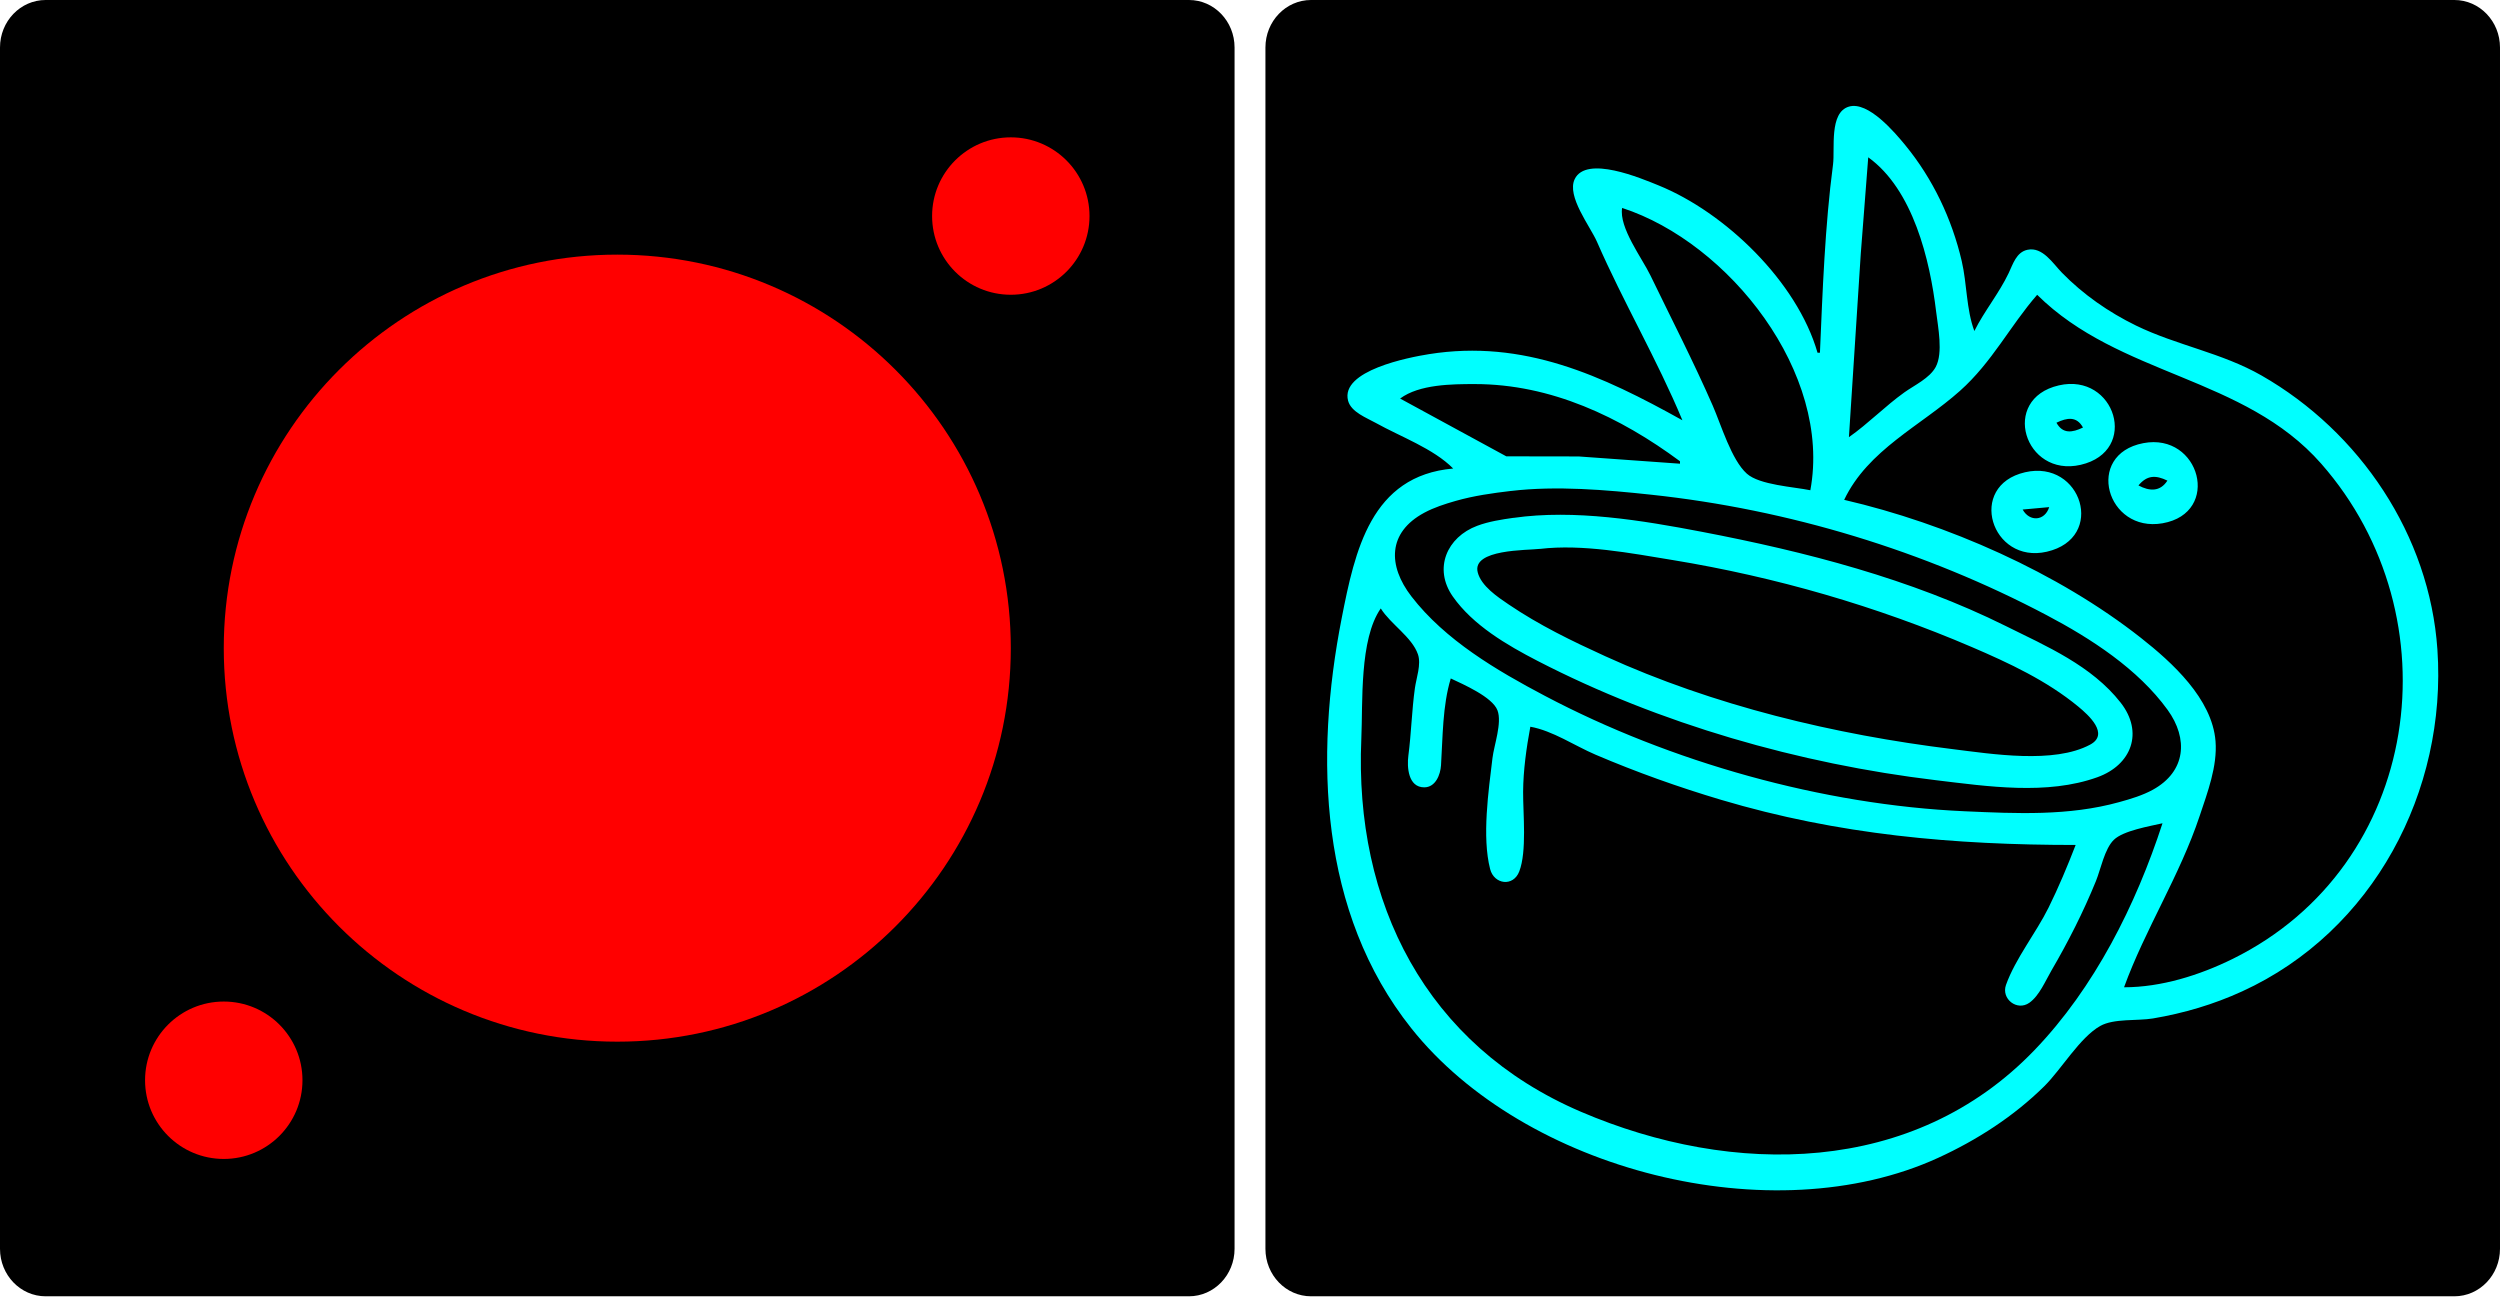
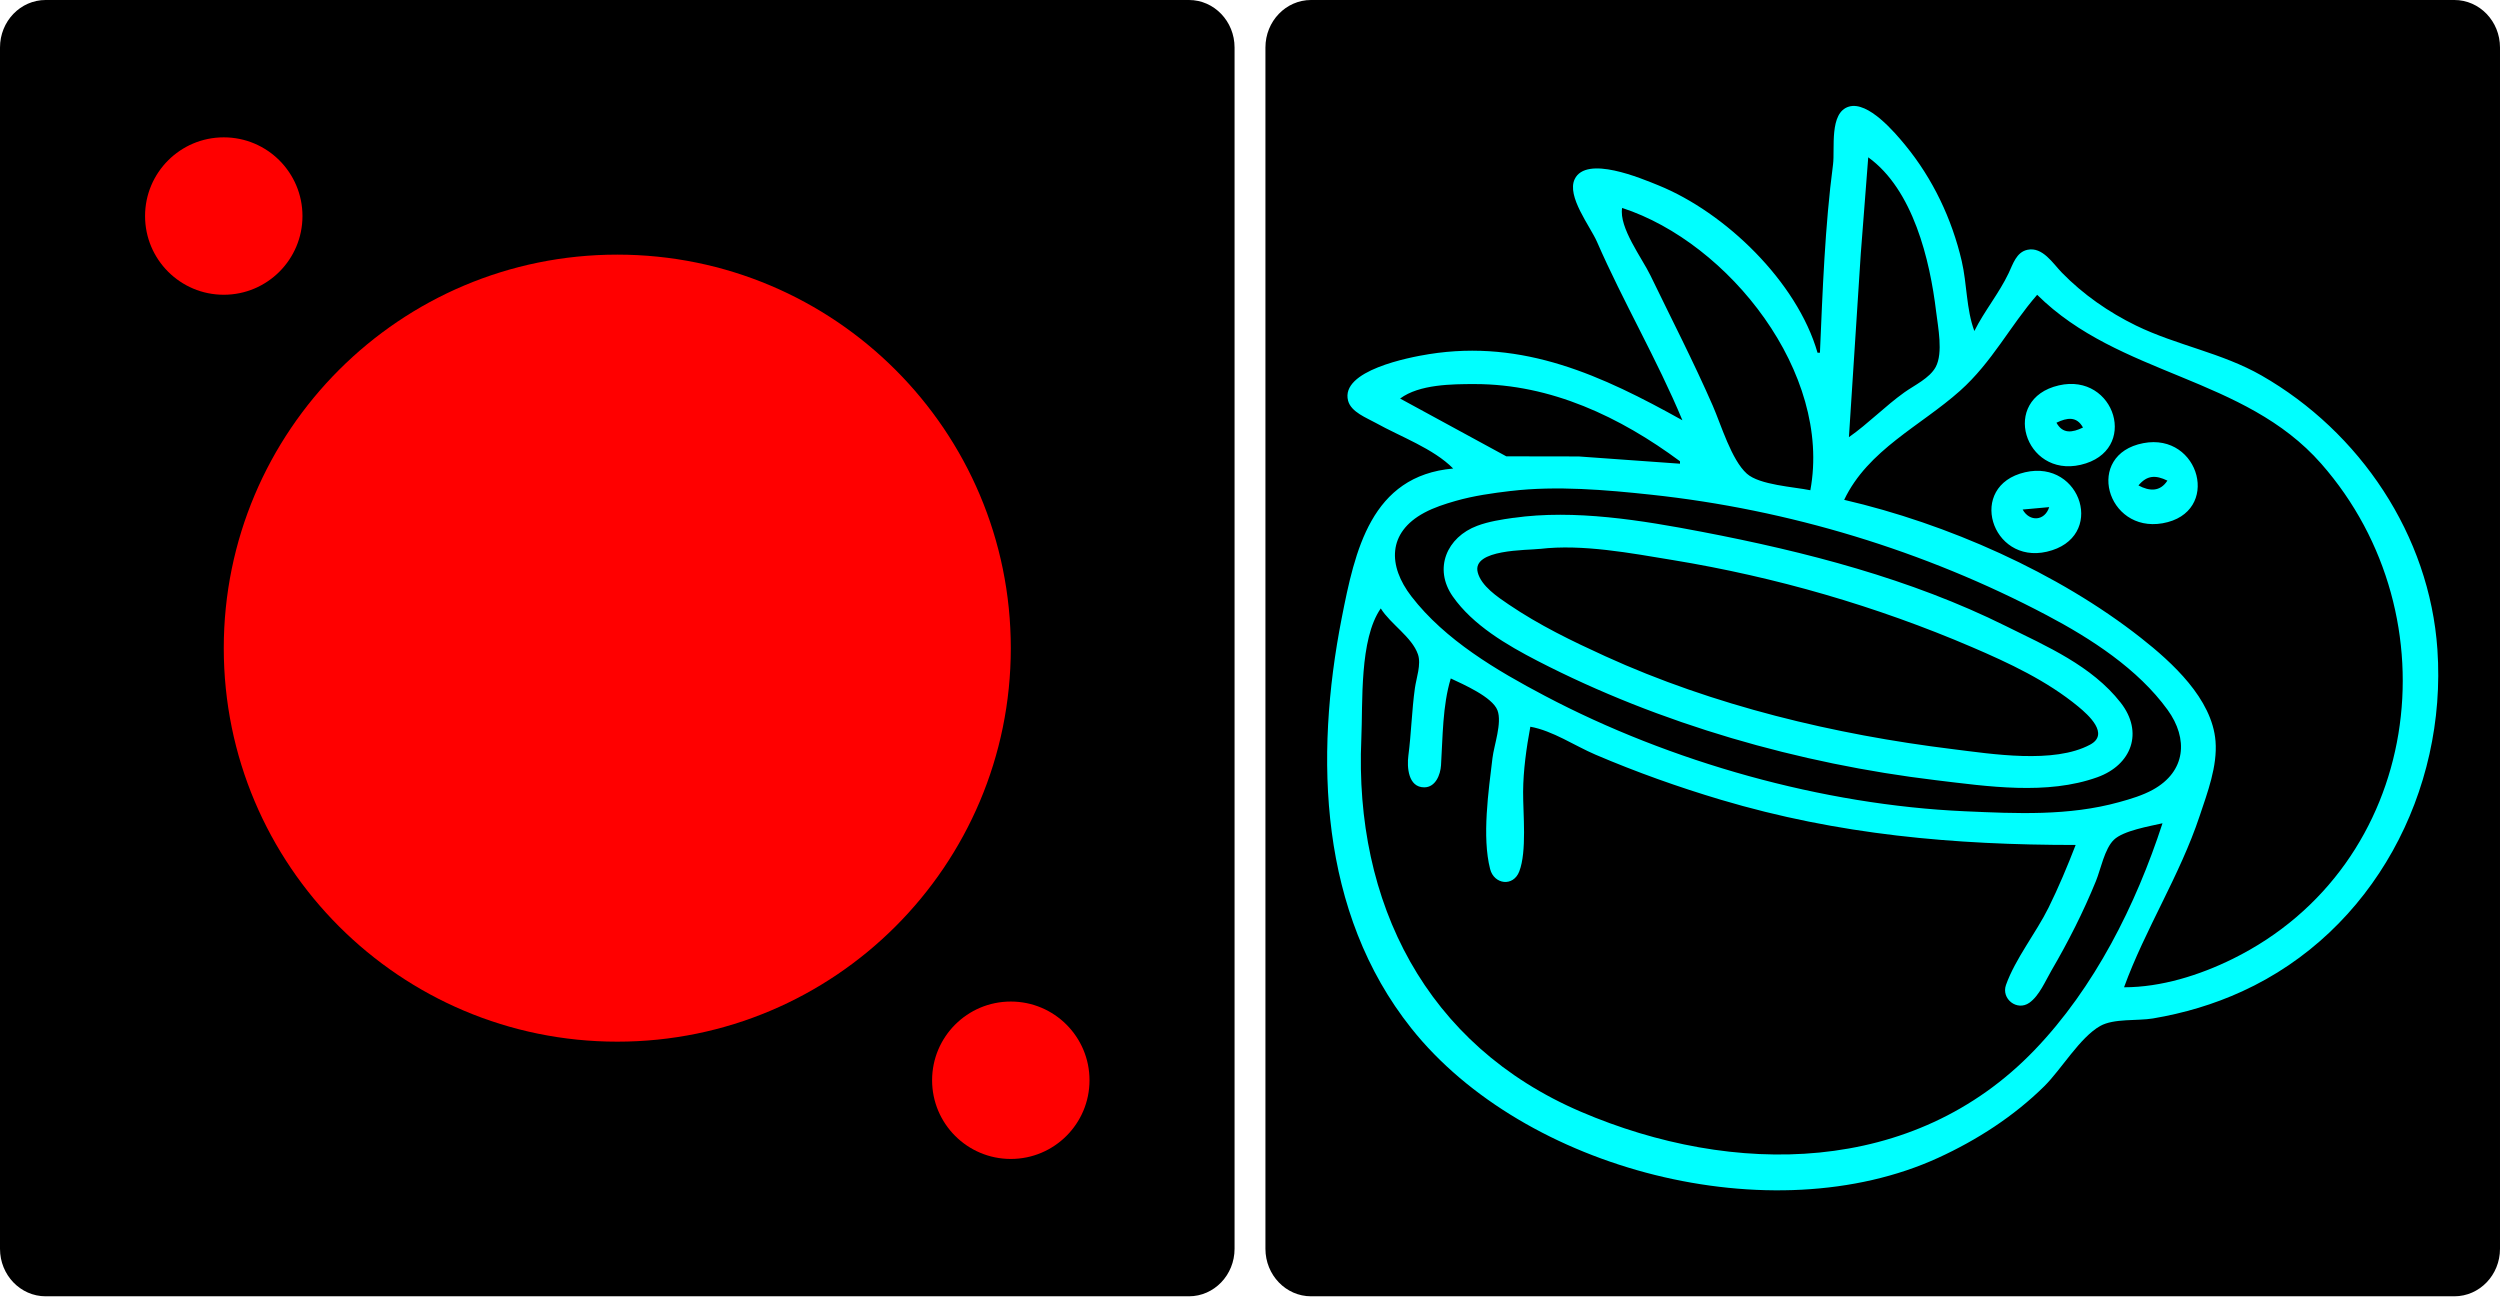
<svg xmlns="http://www.w3.org/2000/svg" width="81mm" height="42mm" viewBox="0 0 81 42" version="1.1" id="svg1">
  <defs id="defs1">
    </defs>
  <g id="layer1">
    <path style="fill:#000000;fill-opacity:1;stroke:none;stroke-width:0.265;stroke-opacity:1" id="rect1" width="99.26" height="100.146" x="66.41" y="75.282" transform="matrix(0.402981,0,0,0.4193858,-26.76198,-31.5724)" d="M 70.08,75.282 H 162 a 3.67,3.67 45 0 1 3.67,3.67 V 171.759 a 3.67,3.67 135 0 1 -3.67,3.67 H 70.08 a 3.67,3.67 45 0 1 -3.67,-3.67 V 78.952 a 3.67,3.67 135 0 1 3.67,-3.67 z" />
    <path style="fill:#000000;fill-opacity:1;stroke:none;stroke-width:0.265;stroke-opacity:1" id="path1" width="99.26" height="100.146" x="66.41" y="75.282" transform="matrix(0.402981,0,0,0.4193858,14.23802,-31.5724)" d="M 70.08,75.282 H 162 a 3.67,3.67 45 0 1 3.67,3.67 V 171.759 a 3.67,3.67 135 0 1 -3.67,3.67 H 70.08 a 3.67,3.67 45 0 1 -3.67,-3.67 V 78.952 a 3.67,3.67 135 0 1 3.67,-3.67 z" />
  </g>
  <g id="layer2">
    <circle style="fill:#ff0000;fill-opacity:1;stroke:none;stroke-width:0.265;stroke-opacity:1" id="path3" cx="20" cy="21" r="12.75" />
  </g>
  <g id="layer3">
-     <circle style="fill:#ff0000;fill-opacity:1;stroke:none;stroke-width:0.265;stroke-opacity:1" id="path4" cx="7.25" cy="35" r="2.55" />
-     <circle style="fill:#ff0000;fill-opacity:1;stroke:none;stroke-width:0.265;stroke-opacity:1" id="path4-5" cx="32.75" cy="7" r="2.55" />
+     <circle style="fill:#ff0000;fill-opacity:1;stroke:none;stroke-width:0.265;stroke-opacity:1" id="path4" cx="7.25" cy="7" r="2.55" />
+     <circle style="fill:#ff0000;fill-opacity:1;stroke:none;stroke-width:0.265;stroke-opacity:1" id="path4-5" cx="32.75" cy="35" r="2.55" />
  </g>
  <g id="layer4">
    <path style="fill:#00ffff;stroke:none;stroke-width:0.078" d="m 58.966,11.428 h -0.078 c -0.662,-2.299 -2.987,-4.545 -5.16,-5.425 -0.554,-0.224 -2.333,-0.982 -2.708,-0.199 -0.267,0.556 0.502,1.528 0.721,2.028 0.854,1.957 1.949,3.815 2.769,5.785 -2.598,-1.447 -5.146,-2.63 -8.209,-2.143 -0.647,0.103 -2.882,0.531 -2.623,1.51 0.098,0.369 0.601,0.553 0.903,0.722 0.792,0.442 1.864,0.828 2.502,1.474 -2.667,0.233 -3.184,2.67 -3.612,4.847 -0.886,4.517 -0.726,9.541 2.256,13.29 3.666,4.609 11.685,6.663 17.069,4.197 1.26,-0.577 2.452,-1.345 3.44,-2.321 0.548,-0.542 1.155,-1.583 1.812,-1.952 0.444,-0.249 1.206,-0.159 1.706,-0.243 1.002,-0.169 1.968,-0.454 2.893,-0.878 C 76.9,30.174 79.286,25.629 78.972,21.044 78.719,17.341 76.464,13.992 73.272,12.165 71.985,11.429 70.527,11.191 69.207,10.548 68.325,10.118 67.492,9.539 66.806,8.835 66.516,8.538 66.181,7.988 65.69,8.093 65.329,8.17 65.22,8.556 65.081,8.848 64.766,9.51 64.293,10.075 63.969,10.725 63.706,10.021 63.732,9.195 63.56,8.458 63.241,7.091 62.623,5.791 61.732,4.705 61.394,4.293 60.53,3.27 59.906,3.454 c -0.649,0.192 -0.449,1.367 -0.516,1.876 -0.262,1.992 -0.338,4.09 -0.424,6.098 m 1.564,-6.332 c 1.455,1.047 2,3.327 2.201,5.003 0.059,0.493 0.232,1.334 -0.014,1.791 -0.197,0.365 -0.688,0.589 -1.014,0.822 -0.628,0.449 -1.169,1.011 -1.798,1.452 l 0.384,-5.942 0.242,-3.127 m -7.974,1.642 c 3.468,1.13 6.802,5.356 6.098,9.147 -0.538,-0.111 -1.643,-0.169 -2.056,-0.536 -0.499,-0.444 -0.837,-1.589 -1.104,-2.2 -0.622,-1.425 -1.343,-2.822 -2.02,-4.222 -0.274,-0.567 -1.025,-1.552 -0.918,-2.189 m 13.447,2.814 c 2.661,2.639 6.707,2.631 9.203,5.472 4.364,4.967 3.264,13.022 -2.87,16.046 -1.076,0.53 -2.312,0.918 -3.518,0.919 0.689,-1.893 1.804,-3.611 2.45,-5.551 0.253,-0.759 0.579,-1.613 0.514,-2.424 -0.11,-1.375 -1.409,-2.552 -2.416,-3.345 -2.687,-2.116 -6.287,-3.703 -9.616,-4.473 0.771,-1.62 2.48,-2.396 3.753,-3.532 1.045,-0.933 1.612,-2.09 2.502,-3.114 M 54.432,14.946 v 0.078 l -3.283,-0.235 -2.345,-0.004 -3.44,-1.872 c 0.62,-0.462 1.678,-0.469 2.424,-0.469 2.462,0.001 4.705,1.065 6.645,2.502 m 12.274,-2.46 c -1.914,0.441 -1.113,2.994 0.704,2.575 1.922,-0.443 1.123,-2.996 -0.704,-2.575 m 0.782,1.366 c -0.347,0.167 -0.656,0.214 -0.86,-0.156 0.347,-0.167 0.656,-0.214 0.86,0.156 m 1.954,0.506 c -1.916,0.368 -1.191,2.915 0.625,2.596 1.916,-0.337 1.214,-2.949 -0.625,-2.596 m -3.831,0.943 c -1.897,0.438 -1.096,2.988 0.704,2.575 1.935,-0.444 1.128,-2.998 -0.704,-2.575 m 4.612,0.271 c -0.237,0.365 -0.578,0.348 -0.938,0.156 0.279,-0.335 0.557,-0.34 0.938,-0.156 m -21.264,0.335 c 1.47,-0.174 3.071,-0.036 4.534,0.121 4.453,0.477 8.86,1.813 12.821,3.905 1.433,0.756 2.953,1.738 3.915,3.066 0.679,0.938 0.592,1.998 -0.475,2.587 -0.334,0.185 -0.727,0.302 -1.094,0.403 -1.637,0.454 -3.332,0.37 -5.003,0.296 -4.594,-0.203 -9.539,-1.594 -13.603,-3.739 -1.559,-0.822 -3.233,-1.806 -4.325,-3.222 -0.767,-0.995 -0.774,-2.072 0.416,-2.711 0.318,-0.171 0.67,-0.284 1.016,-0.383 0.589,-0.168 1.191,-0.252 1.798,-0.324 m 17.434,0.525 c -0.142,0.451 -0.635,0.486 -0.86,0.078 l 0.86,-0.078 m -17.355,0.346 c -0.393,0.056 -0.799,0.118 -1.173,0.257 -0.989,0.368 -1.428,1.387 -0.797,2.29 0.651,0.932 1.76,1.579 2.752,2.091 3.959,2.043 8.482,3.334 12.899,3.863 1.677,0.201 3.604,0.492 5.238,-0.097 1.109,-0.4 1.501,-1.458 0.751,-2.416 -0.938,-1.198 -2.398,-1.825 -3.722,-2.482 -3.084,-1.531 -6.485,-2.408 -9.85,-3.053 -1.936,-0.371 -4.127,-0.733 -6.098,-0.451 m 0.86,1.005 c 1.373,-0.162 2.943,0.139 4.3,0.362 3.332,0.548 6.592,1.49 9.694,2.821 1.201,0.515 2.425,1.088 3.44,1.924 0.334,0.275 1.024,0.894 0.386,1.236 -1.172,0.629 -3.192,0.3 -4.452,0.145 -3.818,-0.469 -7.746,-1.409 -11.258,-3.011 -1.083,-0.494 -2.139,-1.006 -3.127,-1.676 -0.356,-0.241 -0.891,-0.596 -1.004,-1.042 -0.191,-0.754 1.599,-0.71 2.02,-0.76 m -5.16,1.932 c 0.319,0.51 1.01,0.926 1.203,1.485 0.112,0.325 -0.052,0.765 -0.098,1.094 -0.102,0.729 -0.117,1.462 -0.212,2.189 -0.048,0.367 -0.009,1.027 0.514,1.027 0.368,0 0.525,-0.412 0.544,-0.714 0.058,-0.918 0.047,-1.928 0.316,-2.814 0.4,0.189 1.349,0.6 1.513,1.033 0.154,0.405 -0.111,1.125 -0.162,1.547 -0.127,1.06 -0.344,2.552 -0.076,3.596 0.129,0.5 0.75,0.582 0.944,0.077 0.251,-0.65 0.121,-1.873 0.125,-2.578 0.004,-0.696 0.107,-1.427 0.234,-2.111 0.727,0.13 1.432,0.615 2.111,0.905 1.325,0.566 2.685,1.051 4.065,1.462 3.812,1.136 7.551,1.464 11.492,1.464 -0.266,0.687 -0.552,1.372 -0.879,2.033 -0.407,0.821 -1.074,1.649 -1.378,2.502 -0.161,0.452 0.359,0.859 0.757,0.578 0.323,-0.228 0.523,-0.714 0.717,-1.047 0.543,-0.93 1.032,-1.895 1.439,-2.893 0.157,-0.385 0.28,-1.047 0.582,-1.34 0.306,-0.298 1.16,-0.44 1.576,-0.536 -0.862,2.648 -2.202,5.325 -4.147,7.349 -3.92,4.08 -9.769,4.107 -14.694,1.999 -5.033,-2.154 -7.349,-6.787 -7.117,-12.084 0.052,-1.178 -0.067,-3.221 0.628,-4.222 z" id="path1-7" />
  </g>
</svg>
